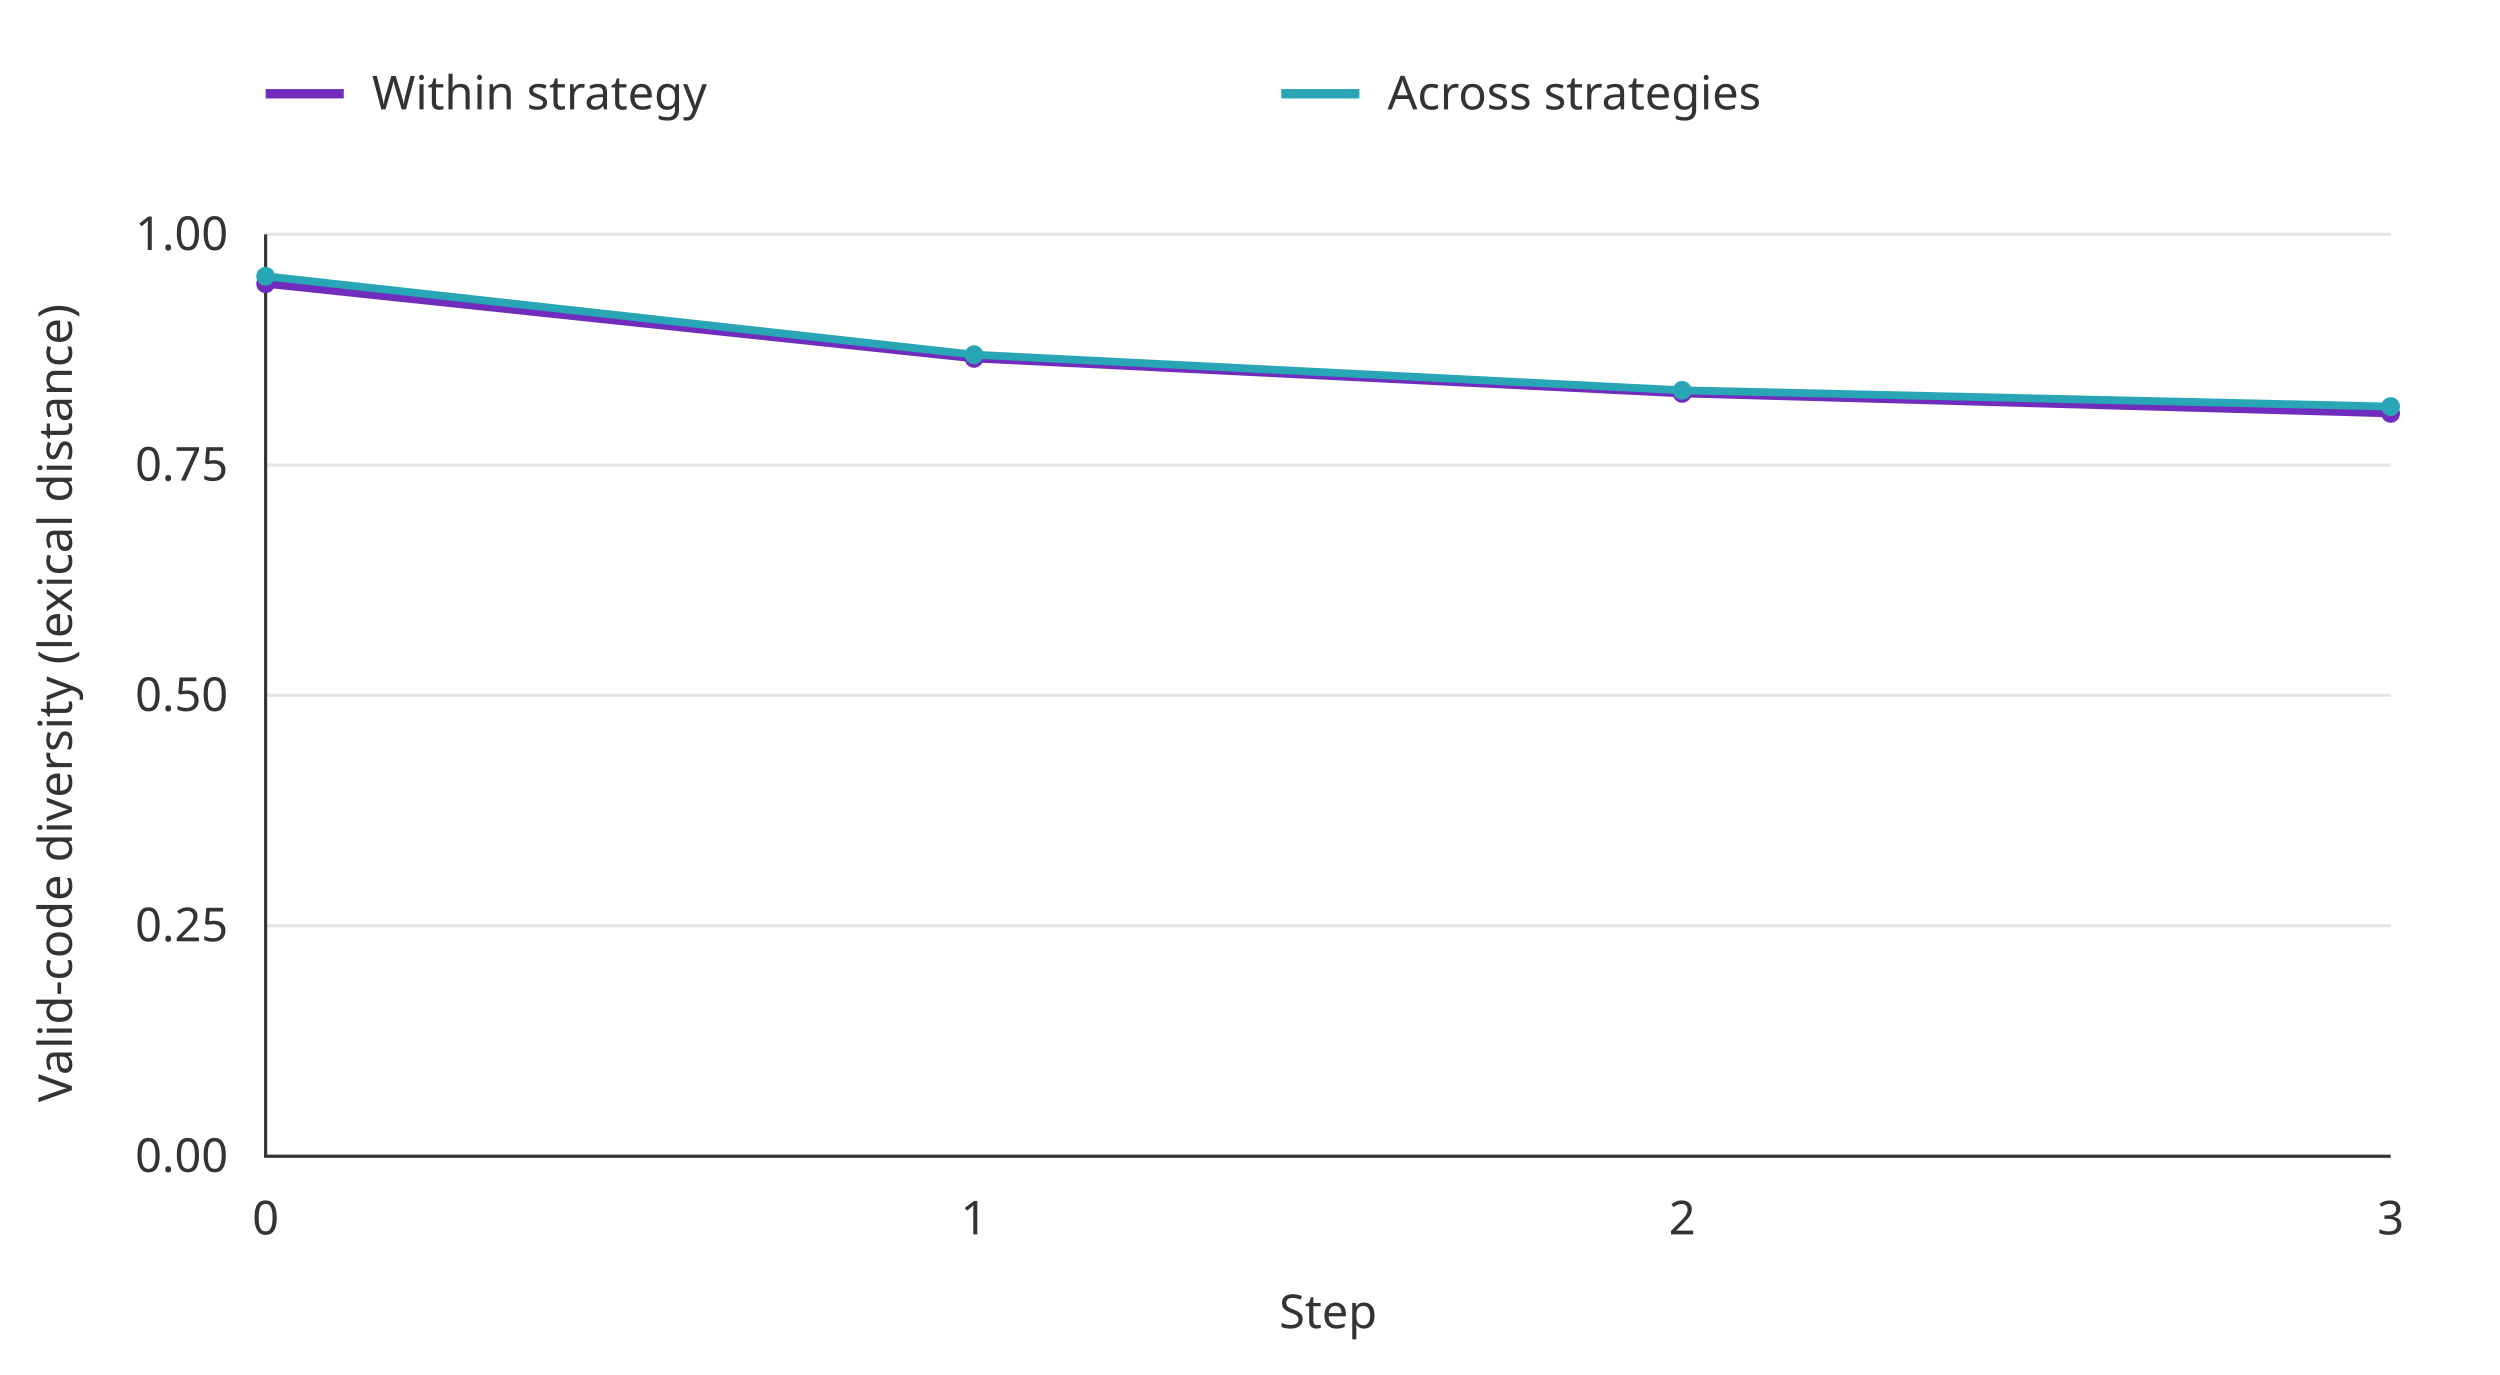
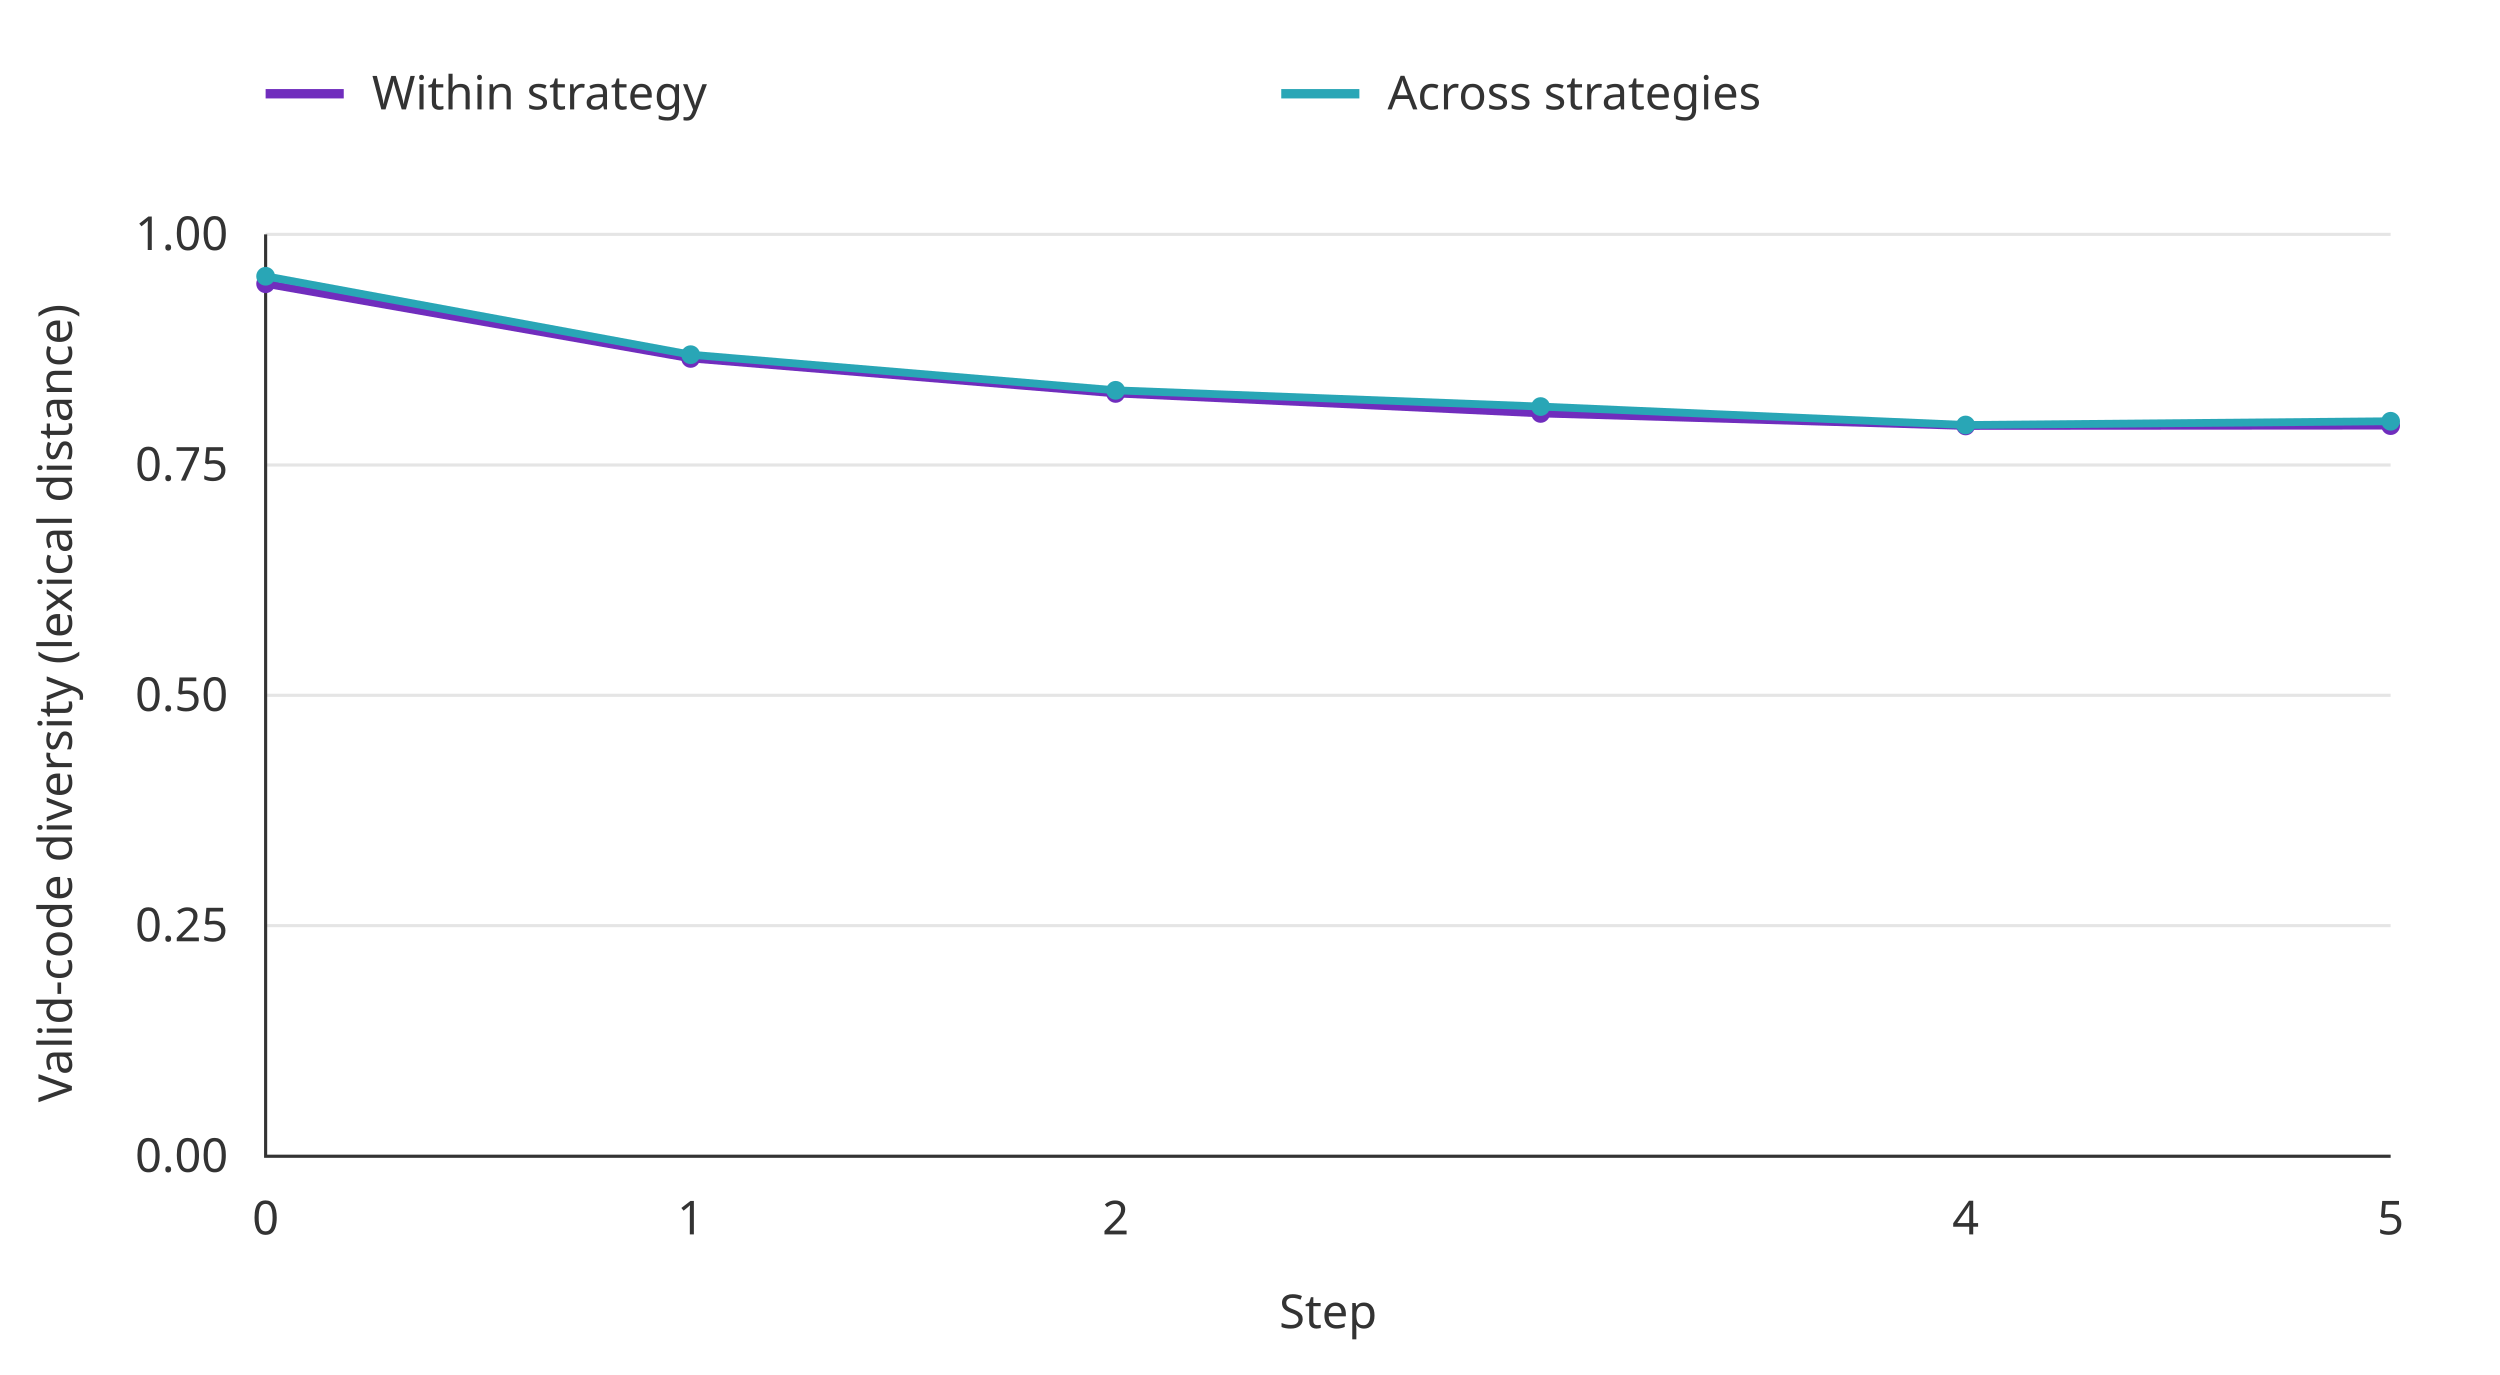
<svg xmlns="http://www.w3.org/2000/svg" width="800" height="440" viewBox="0 0 800 440">
  <rect width="100%" height="100%" fill="white" />
  <g font-family="sans-serif" font-size="15" fill="#333">
    <path d="M85,370.0 H765" stroke="#e5e5e5" />
    <text x="73" y="375.0" text-anchor="end">0.00</text>
    <path d="M85,296.2 H765" stroke="#e5e5e5" />
    <text x="73" y="301.2" text-anchor="end">0.25</text>
    <path d="M85,222.5 H765" stroke="#e5e5e5" />
    <text x="73" y="227.5" text-anchor="end">0.50</text>
    <path d="M85,148.8 H765" stroke="#e5e5e5" />
    <text x="73" y="153.8" text-anchor="end">0.75</text>
    <path d="M85,75.0 H765" stroke="#e5e5e5" />
    <text x="73" y="80.0" text-anchor="end">1.00</text>
    <text x="85.0" y="395" text-anchor="middle">0</text>
-     <text x="311.7" y="395" text-anchor="middle">1</text>
-     <text x="538.3" y="395" text-anchor="middle">2</text>
-     <text x="765.0" y="395" text-anchor="middle">3</text>
+     <text x="221.0" y="395" text-anchor="middle">1</text>
+     <text x="357.0" y="395" text-anchor="middle">2</text>
+     <text x="629.0" y="395" text-anchor="middle">4</text>
+     <text x="765.0" y="395" text-anchor="middle">5</text>
    <path d="M85,75 V370 H765" fill="none" stroke="#333" />
    <text x="425" y="425" text-anchor="middle">Step</text>
    <text transform="translate(23,225) rotate(-90)" text-anchor="middle">Valid-code diversity (lexical distance)</text>
    <path d="M85,30 h25" stroke="#702dbd" stroke-width="3" />
    <text x="119" y="35">Within strategy</text>
    <circle cx="85.0" cy="90.8" r="3" fill="#702dbd" />
-     <circle cx="311.7" cy="114.7" r="3" fill="#702dbd" />
-     <circle cx="538.3" cy="125.9" r="3" fill="#702dbd" />
-     <circle cx="765.0" cy="132.3" r="3" fill="#702dbd" />
-     <polyline points="85.0,90.8 311.7,114.7 538.3,125.9 765.0,132.3" fill="none" stroke="#702dbd" stroke-width="2.5" />
+     <circle cx="221.0" cy="114.7" r="3" fill="#702dbd" />
+     <circle cx="357.0" cy="125.9" r="3" fill="#702dbd" />
+     <circle cx="493.0" cy="132.3" r="3" fill="#702dbd" />
+     <circle cx="629.0" cy="136.3" r="3" fill="#702dbd" />
+     <circle cx="765.0" cy="136.2" r="3" fill="#702dbd" />
+     <polyline points="85.0,90.8 221.0,114.7 357.0,125.9 493.0,132.3 629.0,136.3 765.0,136.2" fill="none" stroke="#702dbd" stroke-width="2.5" />
    <path d="M410,30 h25" stroke="#29a6b6" stroke-width="3" />
    <text x="444" y="35">Across strategies</text>
    <circle cx="85.0" cy="88.4" r="3" fill="#29a6b6" />
-     <circle cx="311.7" cy="113.5" r="3" fill="#29a6b6" />
-     <circle cx="538.3" cy="124.9" r="3" fill="#29a6b6" />
-     <circle cx="765.0" cy="130.1" r="3" fill="#29a6b6" />
-     <polyline points="85.0,88.4 311.7,113.5 538.3,124.9 765.0,130.1" fill="none" stroke="#29a6b6" stroke-width="2.5" />
+     <circle cx="221.0" cy="113.5" r="3" fill="#29a6b6" />
+     <circle cx="357.0" cy="124.9" r="3" fill="#29a6b6" />
+     <circle cx="493.0" cy="130.1" r="3" fill="#29a6b6" />
+     <circle cx="629.0" cy="136.0" r="3" fill="#29a6b6" />
+     <circle cx="765.0" cy="134.8" r="3" fill="#29a6b6" />
+     <polyline points="85.0,88.4 221.0,113.5 357.0,124.9 493.0,130.1 629.0,136.0 765.0,134.8" fill="none" stroke="#29a6b6" stroke-width="2.5" />
  </g>
</svg>
